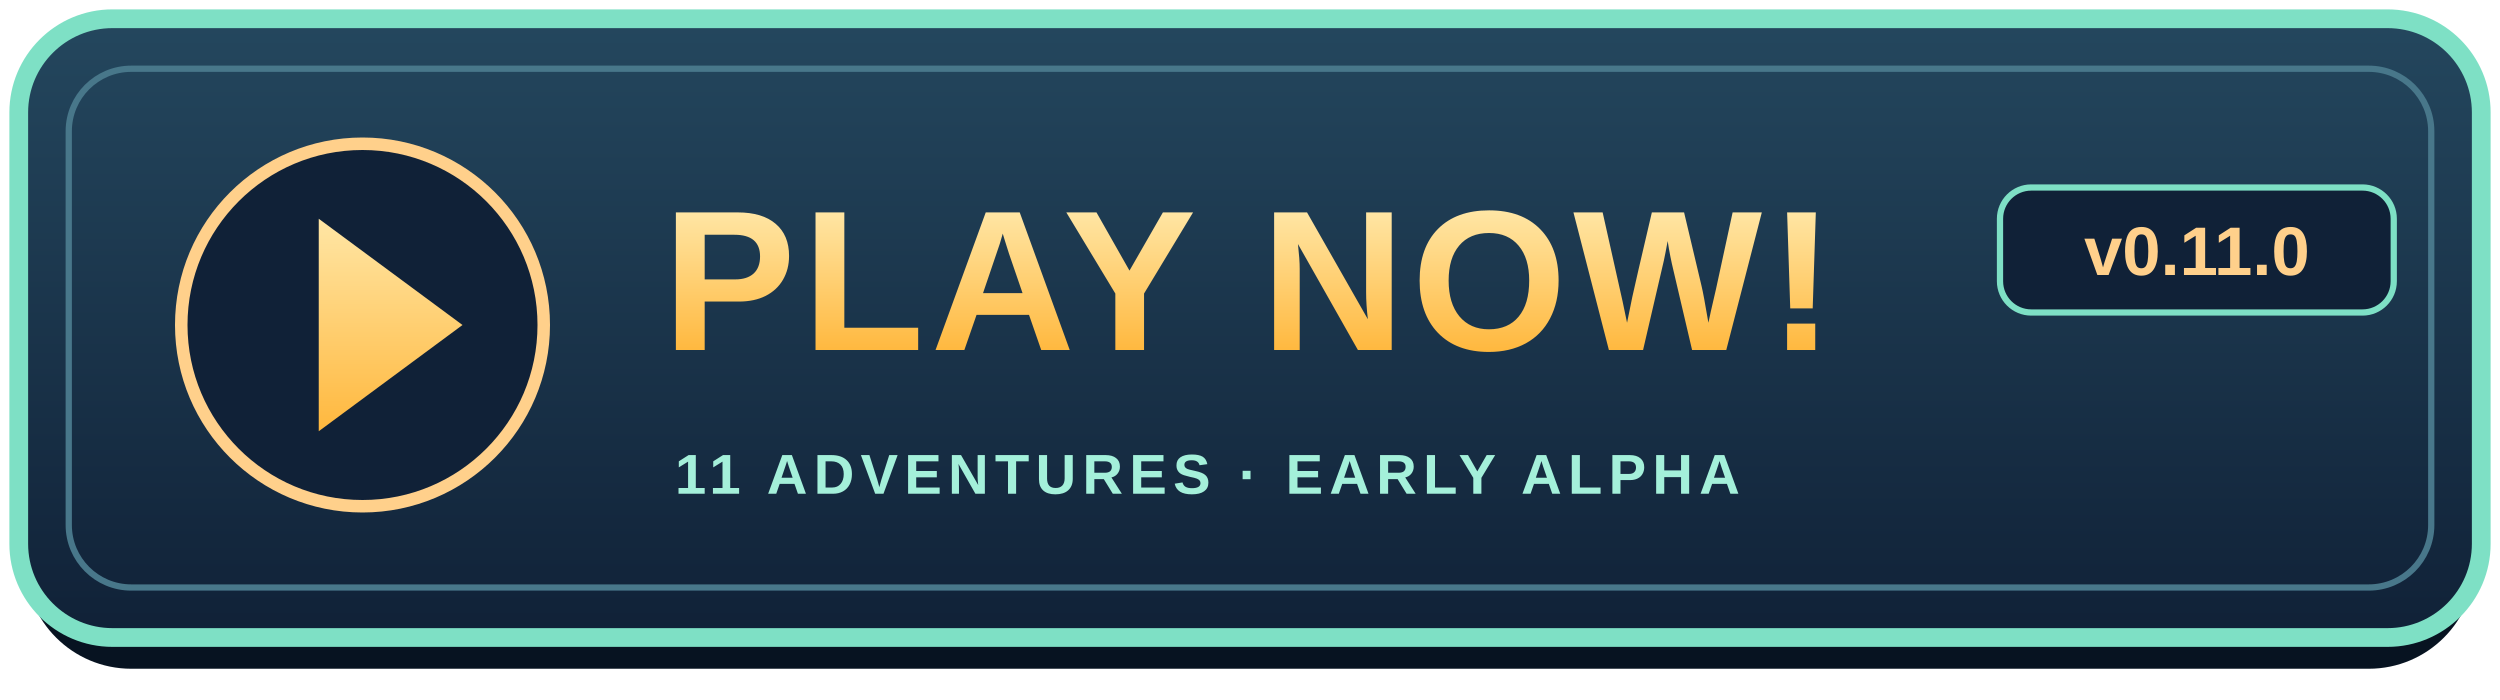
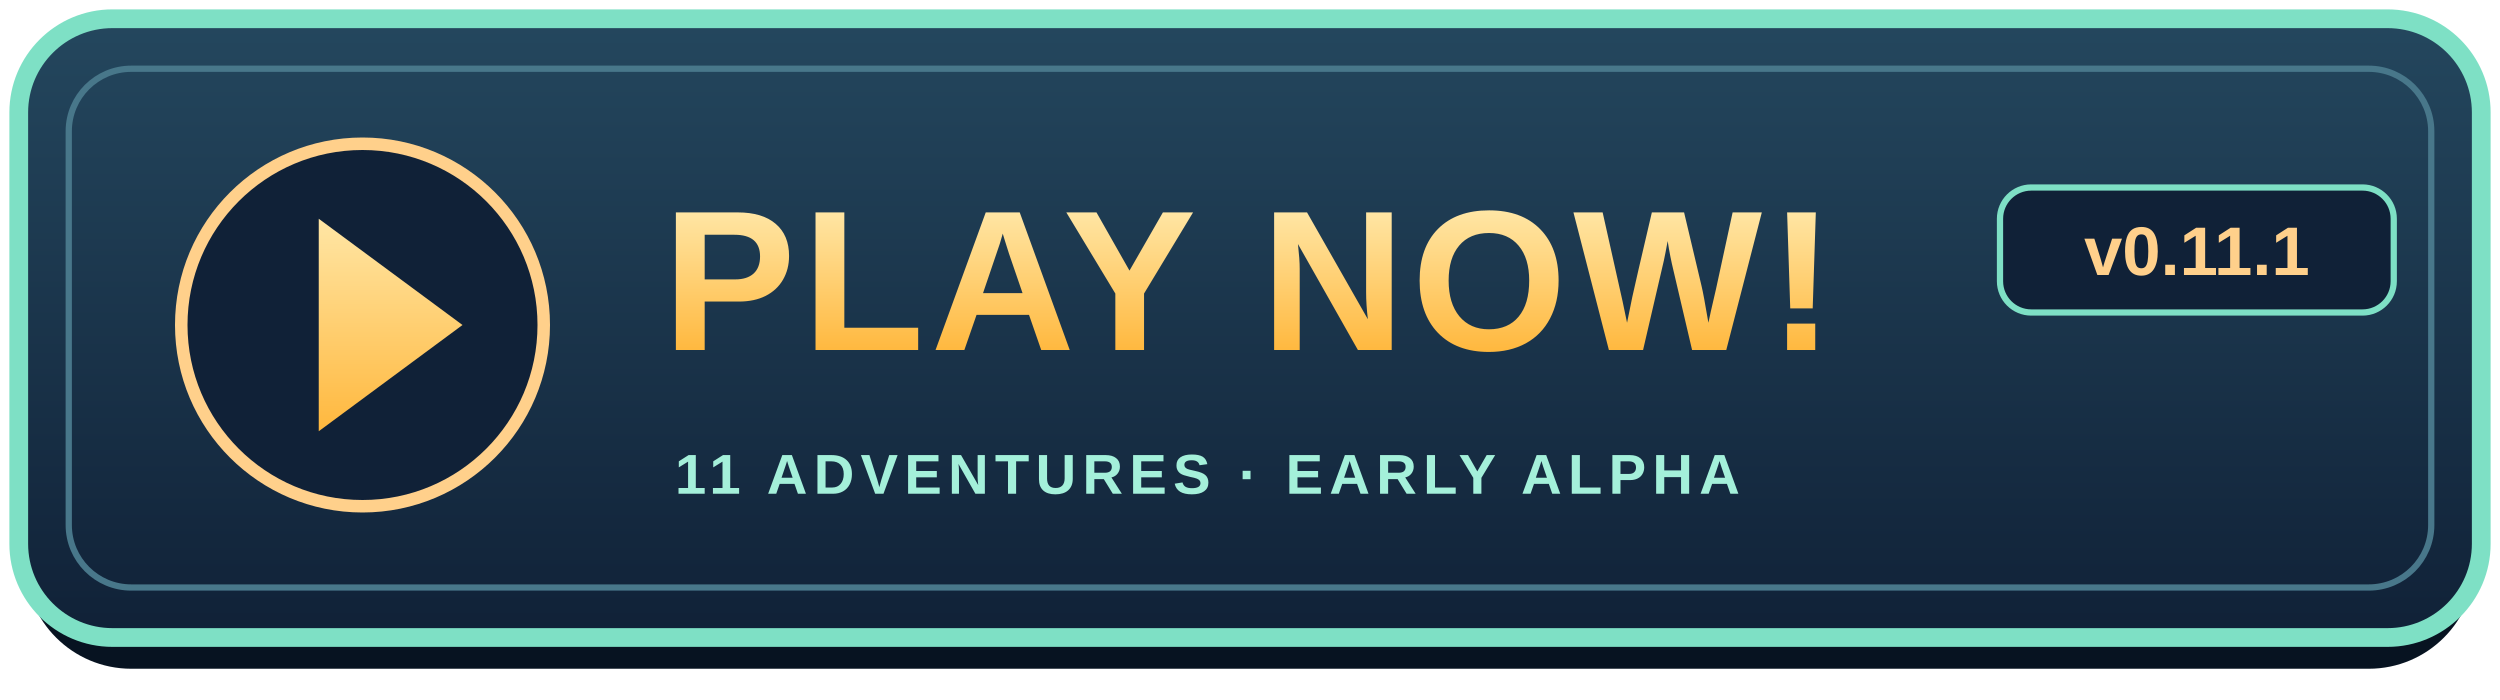
- <svg xmlns="http://www.w3.org/2000/svg" width="400" height="112" viewBox="0 0 400 112" role="img" aria-label="Play Now! Seth Happens - A New Adventure version 0.11.0 Early alpha">
+ <svg xmlns="http://www.w3.org/2000/svg" width="400" height="112" viewBox="0 0 400 112" role="img" aria-label="Play Now! Seth Happens - A New Adventure version 0.11.1 Early alpha">
  <defs>
    <linearGradient id="bg" x2="0" y2="1">
      <stop stop-color="#24475e" />
      <stop offset="1" stop-color="#102137" />
    </linearGradient>
    <linearGradient id="gold" x2="0" y2="1">
      <stop stop-color="#ffe6a5" />
      <stop offset="1" stop-color="#ffb83e" />
    </linearGradient>
  </defs>
  <rect x="4" y="9" width="392" height="98" rx="17" fill="#071321" />
  <rect x="3" y="3" width="394" height="99" rx="15" fill="url(#bg)" stroke="#7ee0c5" stroke-width="3" />
  <rect x="11" y="11" width="378" height="83" rx="10" fill="none" stroke="#48778a" />
  <circle cx="58" cy="52" r="29" fill="#102137" stroke="#ffd08b" stroke-width="2" />
  <path d="M51 35L74 52L51 69Z" fill="url(#gold)" />
  <text x="106" y="56" fill="url(#gold)" font-family="Arial,Helvetica,sans-serif" font-size="32" font-weight="900" letter-spacing="1">PLAY NOW!</text>
  <rect x="320" y="30" width="63" height="20" rx="5" fill="#102137" stroke="#7ee0c5" />
-   <text x="351.5" y="44" text-anchor="middle" fill="#ffd08b" font-family="Arial,Helvetica,sans-serif" font-size="11" font-weight="700">v0.11.0</text>
+   <text x="351.5" y="44" text-anchor="middle" fill="#ffd08b" font-family="Arial,Helvetica,sans-serif" font-size="11" font-weight="700">v0.11.1</text>
  <text x="108" y="79" fill="#a4f0da" font-family="Arial,Helvetica,sans-serif" font-size="9" font-weight="700" letter-spacing="1">11 ADVENTURES · EARLY ALPHA</text>
</svg>
